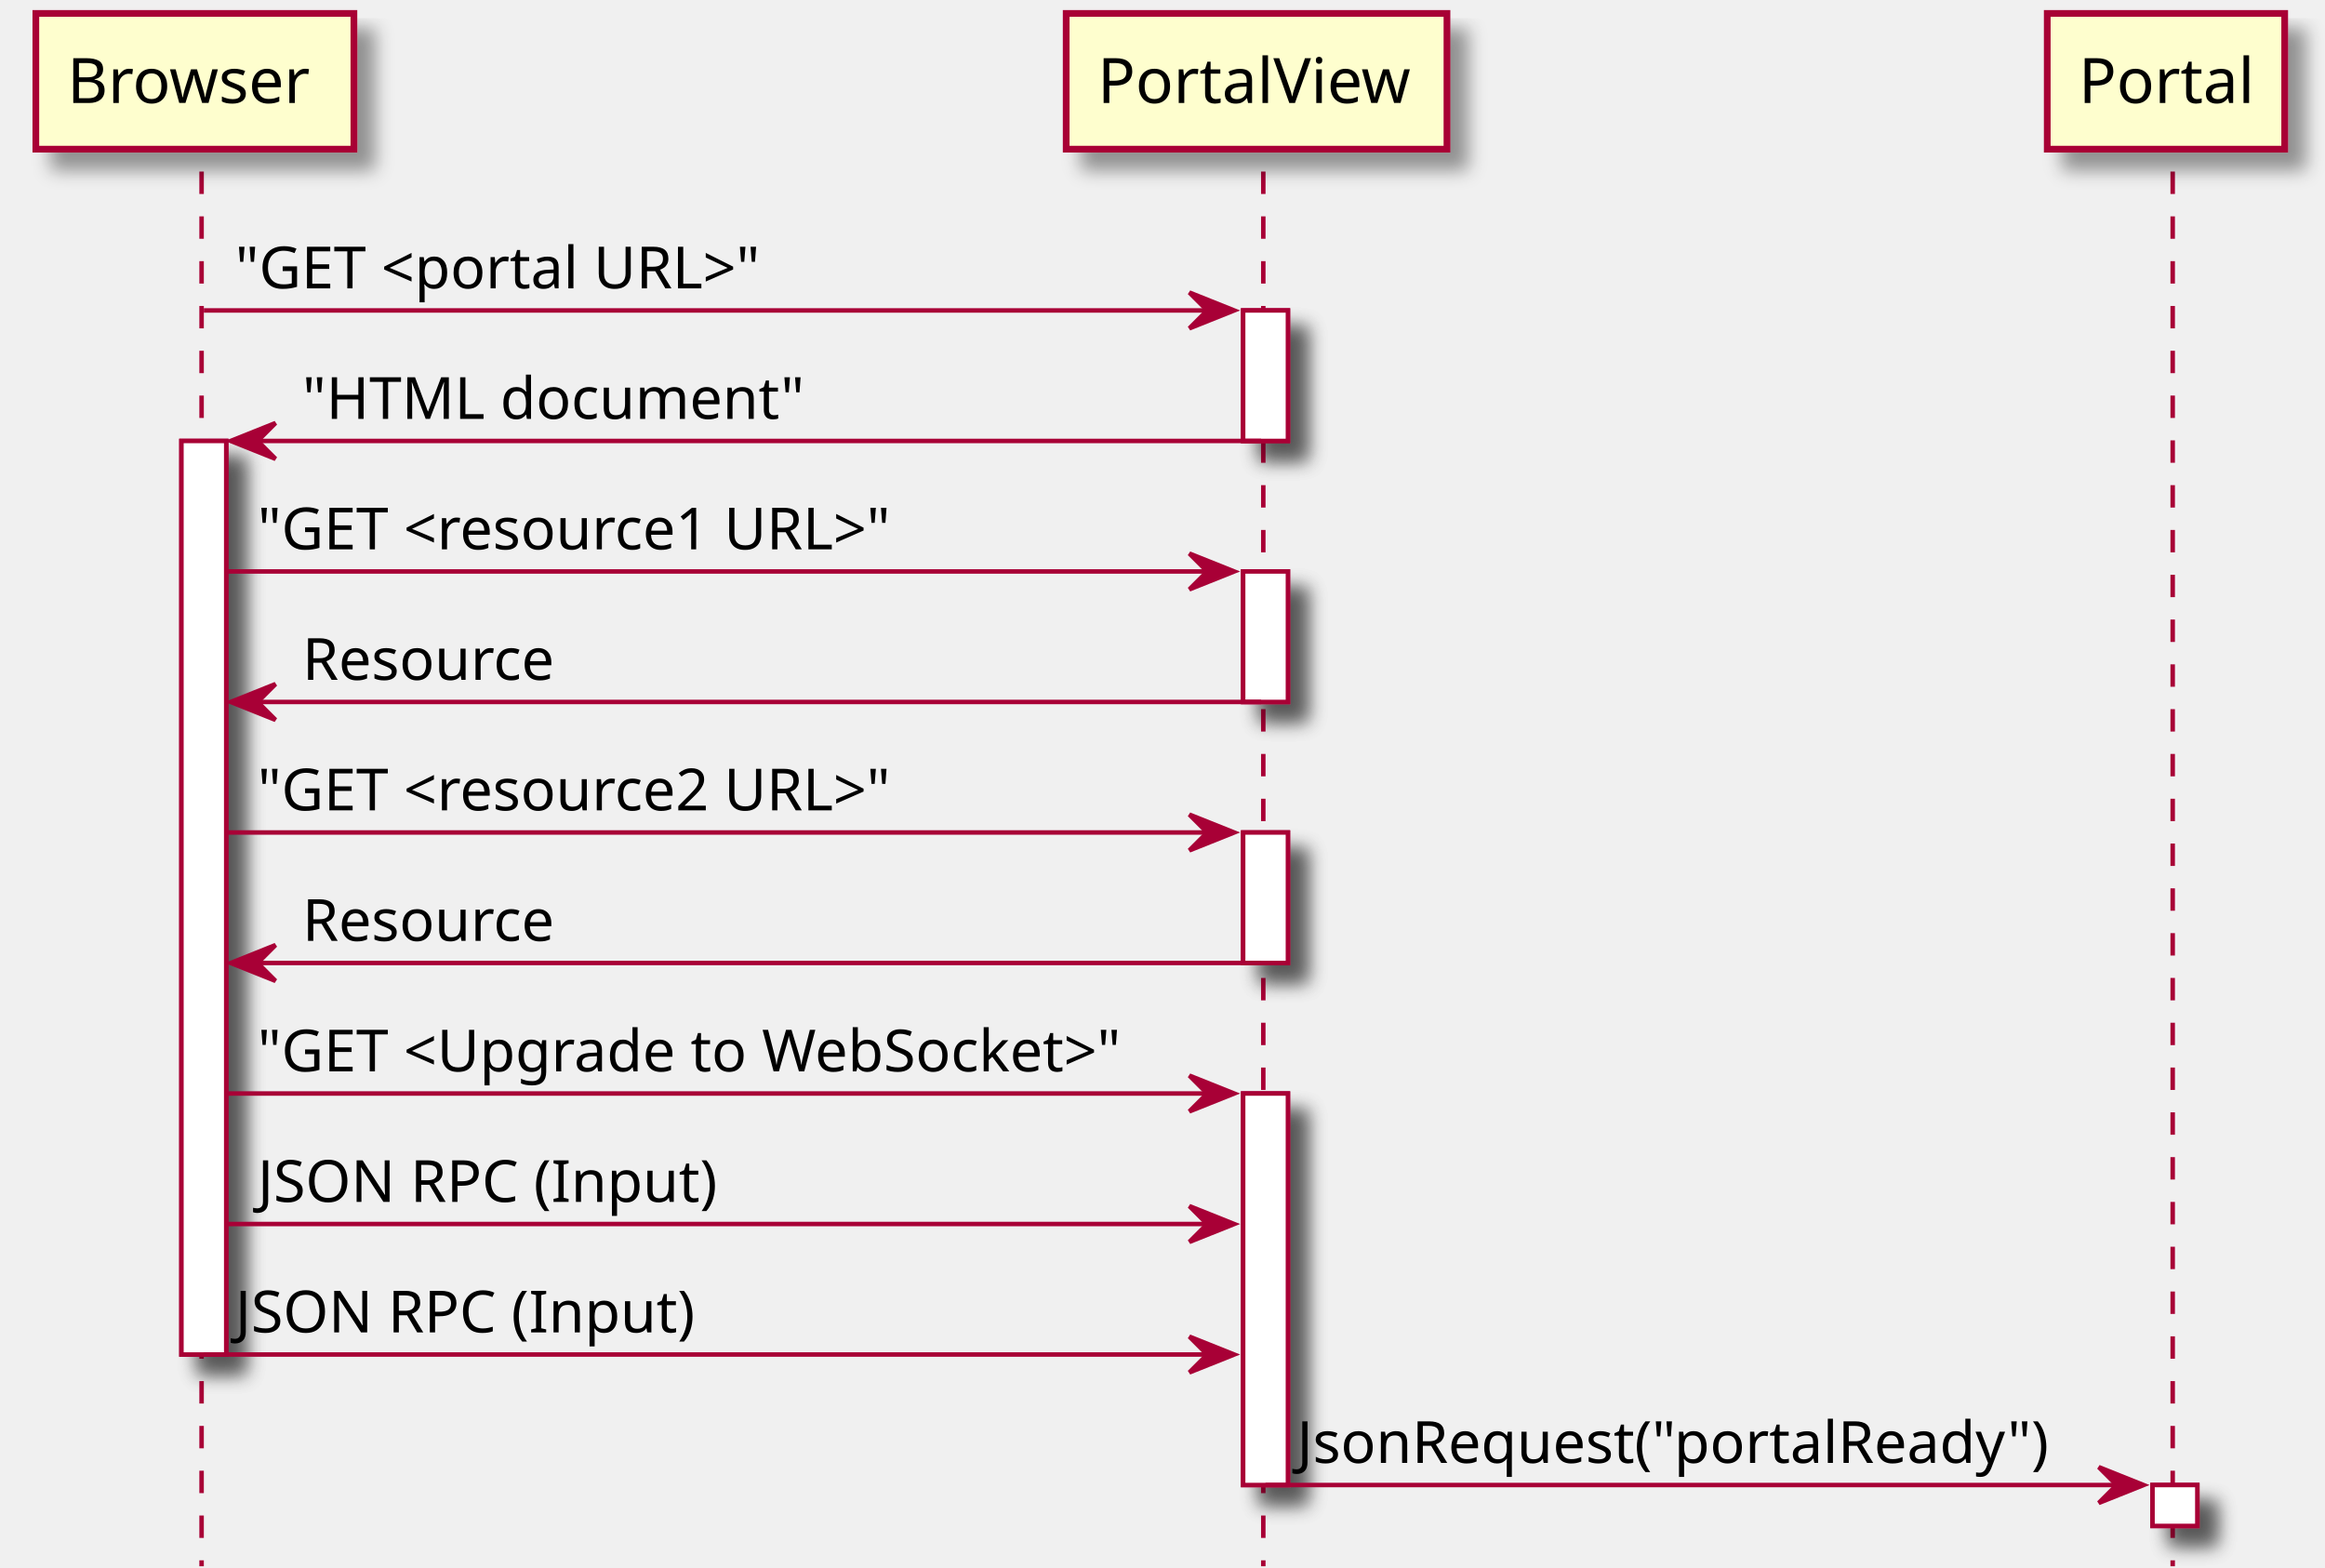
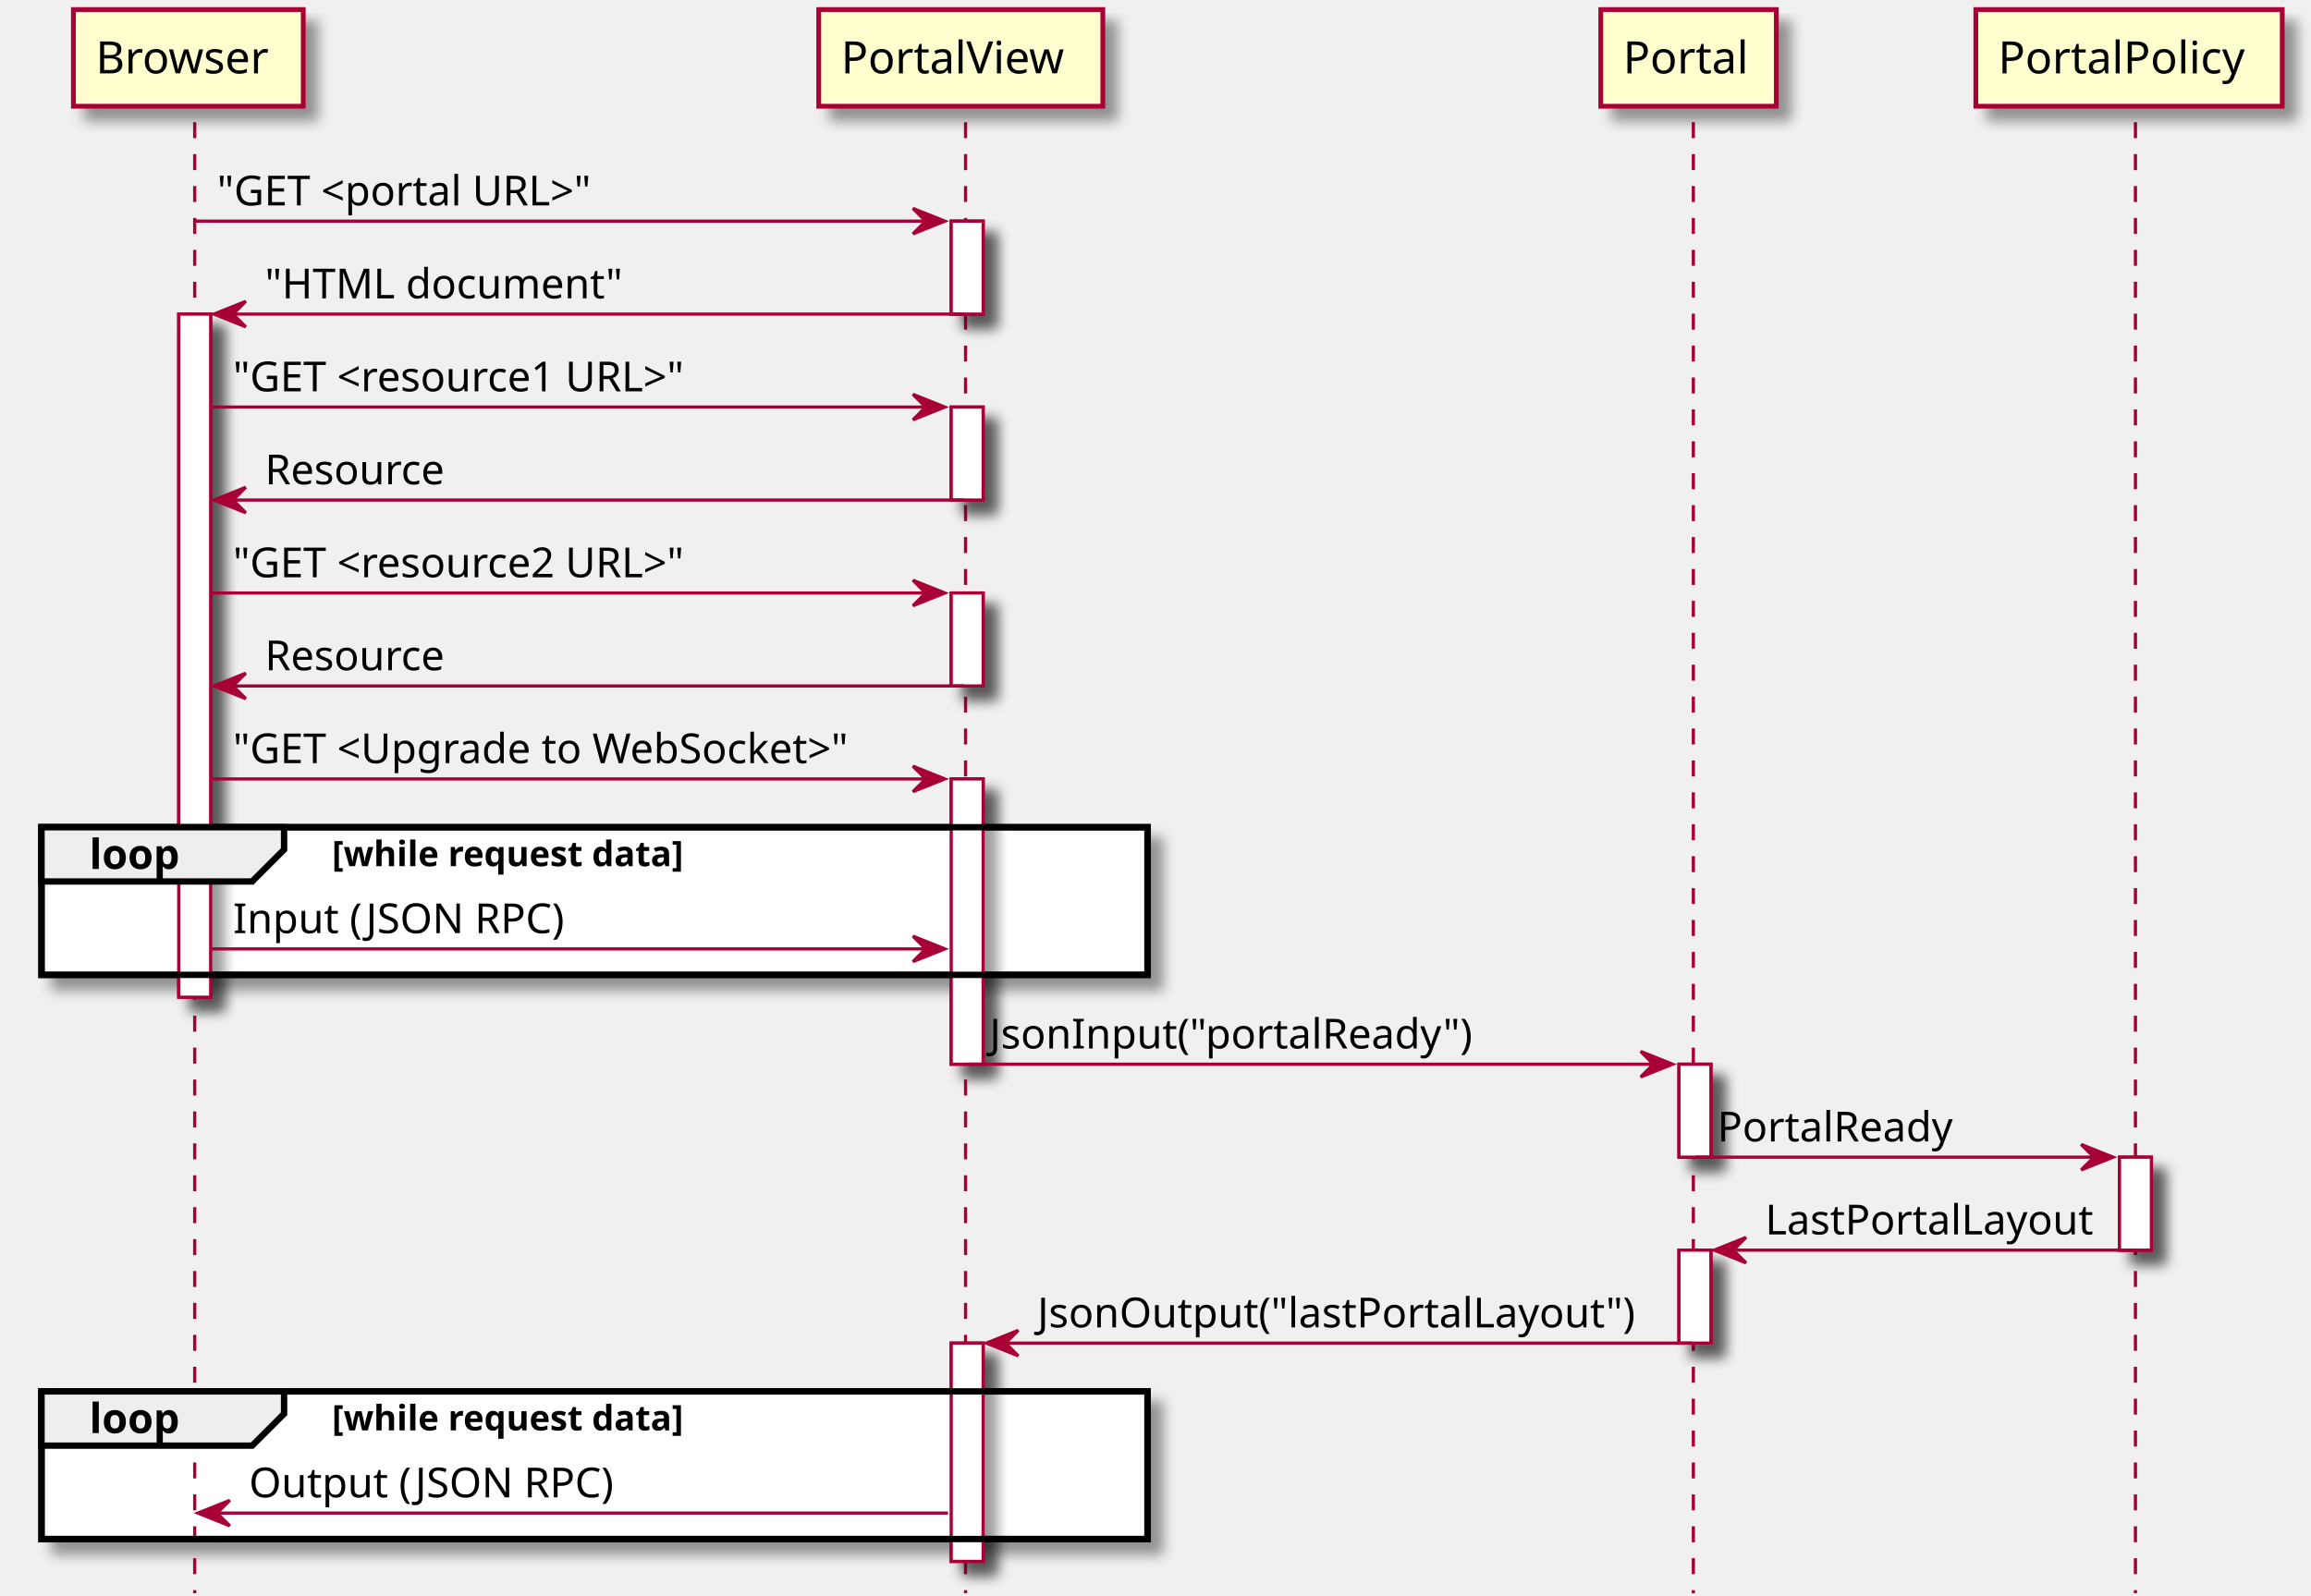
- <svg xmlns="http://www.w3.org/2000/svg" contentScriptType="application/ecmascript" contentStyleType="text/css" height="350px" preserveAspectRatio="none" style="width:519px;height:350px;" version="1.1" viewBox="0 0 519 350" width="519px" zoomAndPan="magnify">
+ <svg xmlns="http://www.w3.org/2000/svg" contentScriptType="application/ecmascript" contentStyleType="text/css" height="500px" preserveAspectRatio="none" style="width:724px;height:500px;" version="1.1" viewBox="0 0 724 500" width="724px" zoomAndPan="magnify">
  <defs>
-     <filter height="300%" id="fj6wzh5" width="300%" x="-1" y="-1">
+     <filter height="300%" id="fsmbhtw" width="300%" x="-1" y="-1">
      <feGaussianBlur result="blurOut" stdDeviation="2.0" />
      <feColorMatrix in="blurOut" result="blurOut2" type="matrix" values="0 0 0 0 0 0 0 0 0 0 0 0 0 0 0 0 0 0 .4 0" />
      <feOffset dx="4.0" dy="4.0" in="blurOut2" result="blurOut3" />
      <feBlend in="SourceGraphic" in2="blurOut3" mode="normal" />
    </filter>
  </defs>
  <g>
-     <rect fill="#FFFFFF" filter="url(#fj6wzh5)" height="203.93" style="stroke: #A80036; stroke-width: 1.0;" width="10" x="40.5" y="98.43" />
-     <rect fill="#FFFFFF" filter="url(#fj6wzh5)" height="29.133" style="stroke: #A80036; stroke-width: 1.0;" width="10" x="277.5" y="69.297" />
-     <rect fill="#FFFFFF" filter="url(#fj6wzh5)" height="29.133" style="stroke: #A80036; stroke-width: 1.0;" width="10" x="277.5" y="127.562" />
-     <rect fill="#FFFFFF" filter="url(#fj6wzh5)" height="29.133" style="stroke: #A80036; stroke-width: 1.0;" width="10" x="277.5" y="185.828" />
-     <rect fill="#FFFFFF" filter="url(#fj6wzh5)" height="87.398" style="stroke: #A80036; stroke-width: 1.0;" width="10" x="277.5" y="244.094" />
-     <rect fill="#FFFFFF" filter="url(#fj6wzh5)" height="9.133" style="stroke: #A80036; stroke-width: 1.0;" width="10" x="480.5" y="331.492" />
-     <line style="stroke: #A80036; stroke-width: 1.0; stroke-dasharray: 5.0,5.0;" x1="45" x2="45" y1="38.297" y2="349.625" />
-     <line style="stroke: #A80036; stroke-width: 1.0; stroke-dasharray: 5.0,5.0;" x1="282" x2="282" y1="38.297" y2="349.625" />
-     <line style="stroke: #A80036; stroke-width: 1.0; stroke-dasharray: 5.0,5.0;" x1="485" x2="485" y1="38.297" y2="349.625" />
-     <rect fill="#FEFECE" filter="url(#fj6wzh5)" height="30.297" style="stroke: #A80036; stroke-width: 1.5;" width="71" x="8" y="3" />
-     <text fill="#000000" font-family="sans-serif" font-size="14" lengthAdjust="spacingAndGlyphs" textLength="57" x="15" y="22.995">Browser</text>
-     <rect fill="#FEFECE" filter="url(#fj6wzh5)" height="30.297" style="stroke: #A80036; stroke-width: 1.5;" width="85" x="238" y="3" />
-     <text fill="#000000" font-family="sans-serif" font-size="14" lengthAdjust="spacingAndGlyphs" textLength="71" x="245" y="22.995">PortalView</text>
-     <rect fill="#FEFECE" filter="url(#fj6wzh5)" height="30.297" style="stroke: #A80036; stroke-width: 1.5;" width="53" x="457" y="3" />
-     <text fill="#000000" font-family="sans-serif" font-size="14" lengthAdjust="spacingAndGlyphs" textLength="39" x="464" y="22.995">Portal</text>
-     <rect fill="#FFFFFF" filter="url(#fj6wzh5)" height="203.93" style="stroke: #A80036; stroke-width: 1.0;" width="10" x="40.5" y="98.43" />
-     <rect fill="#FFFFFF" filter="url(#fj6wzh5)" height="29.133" style="stroke: #A80036; stroke-width: 1.0;" width="10" x="277.5" y="69.297" />
-     <rect fill="#FFFFFF" filter="url(#fj6wzh5)" height="29.133" style="stroke: #A80036; stroke-width: 1.0;" width="10" x="277.5" y="127.562" />
-     <rect fill="#FFFFFF" filter="url(#fj6wzh5)" height="29.133" style="stroke: #A80036; stroke-width: 1.0;" width="10" x="277.5" y="185.828" />
-     <rect fill="#FFFFFF" filter="url(#fj6wzh5)" height="87.398" style="stroke: #A80036; stroke-width: 1.0;" width="10" x="277.5" y="244.094" />
-     <rect fill="#FFFFFF" filter="url(#fj6wzh5)" height="9.133" style="stroke: #A80036; stroke-width: 1.0;" width="10" x="480.5" y="331.492" />
-     <polygon fill="#A80036" points="265.5,65.297,275.5,69.297,265.5,73.297,269.5,69.297" style="stroke: #A80036; stroke-width: 1.0;" />
-     <line style="stroke: #A80036; stroke-width: 1.0;" x1="45.5" x2="271.5" y1="69.297" y2="69.297" />
-     <text fill="#000000" font-family="sans-serif" font-size="13" lengthAdjust="spacingAndGlyphs" textLength="127" x="52.5" y="64.364">"GET &lt;portal URL&gt;"</text>
-     <polygon fill="#A80036" points="61.5,94.43,51.5,98.43,61.5,102.43,57.5,98.43" style="stroke: #A80036; stroke-width: 1.0;" />
-     <line style="stroke: #A80036; stroke-width: 1.0;" x1="55.5" x2="281.5" y1="98.43" y2="98.43" />
-     <text fill="#000000" font-family="sans-serif" font-size="13" lengthAdjust="spacingAndGlyphs" textLength="114" x="67.5" y="93.497">"HTML document"</text>
-     <polygon fill="#A80036" points="265.5,123.562,275.5,127.562,265.5,131.562,269.5,127.562" style="stroke: #A80036; stroke-width: 1.0;" />
-     <line style="stroke: #A80036; stroke-width: 1.0;" x1="50.5" x2="271.5" y1="127.562" y2="127.562" />
-     <text fill="#000000" font-family="sans-serif" font-size="13" lengthAdjust="spacingAndGlyphs" textLength="154" x="57.5" y="122.629">"GET &lt;resource1 URL&gt;"</text>
-     <polygon fill="#A80036" points="61.5,152.695,51.5,156.695,61.5,160.695,57.5,156.695" style="stroke: #A80036; stroke-width: 1.0;" />
-     <line style="stroke: #A80036; stroke-width: 1.0;" x1="55.5" x2="281.5" y1="156.695" y2="156.695" />
-     <text fill="#000000" font-family="sans-serif" font-size="13" lengthAdjust="spacingAndGlyphs" textLength="59" x="67.5" y="151.762">Resource</text>
-     <polygon fill="#A80036" points="265.5,181.828,275.5,185.828,265.5,189.828,269.5,185.828" style="stroke: #A80036; stroke-width: 1.0;" />
-     <line style="stroke: #A80036; stroke-width: 1.0;" x1="50.5" x2="271.5" y1="185.828" y2="185.828" />
-     <text fill="#000000" font-family="sans-serif" font-size="13" lengthAdjust="spacingAndGlyphs" textLength="154" x="57.5" y="180.895">"GET &lt;resource2 URL&gt;"</text>
-     <polygon fill="#A80036" points="61.5,210.961,51.5,214.961,61.5,218.961,57.5,214.961" style="stroke: #A80036; stroke-width: 1.0;" />
-     <line style="stroke: #A80036; stroke-width: 1.0;" x1="55.5" x2="281.5" y1="214.961" y2="214.961" />
-     <text fill="#000000" font-family="sans-serif" font-size="13" lengthAdjust="spacingAndGlyphs" textLength="59" x="67.5" y="210.028">Resource</text>
-     <polygon fill="#A80036" points="265.5,240.094,275.5,244.094,265.5,248.094,269.5,244.094" style="stroke: #A80036; stroke-width: 1.0;" />
-     <line style="stroke: #A80036; stroke-width: 1.0;" x1="50.5" x2="271.5" y1="244.094" y2="244.094" />
-     <text fill="#000000" font-family="sans-serif" font-size="13" lengthAdjust="spacingAndGlyphs" textLength="208" x="57.5" y="239.161">"GET &lt;Upgrade to WebSocket&gt;"</text>
-     <polygon fill="#A80036" points="265.5,269.227,275.5,273.227,265.5,277.227,269.5,273.227" style="stroke: #A80036; stroke-width: 1.0;" />
-     <line style="stroke: #A80036; stroke-width: 1.0;" x1="50.5" x2="271.5" y1="273.227" y2="273.227" />
-     <text fill="#000000" font-family="sans-serif" font-size="13" lengthAdjust="spacingAndGlyphs" textLength="107" x="57.5" y="268.293">JSON RPC (Input)</text>
-     <polygon fill="#A80036" points="265.5,298.359,275.5,302.359,265.5,306.359,269.5,302.359" style="stroke: #A80036; stroke-width: 1.0;" />
-     <line style="stroke: #A80036; stroke-width: 1.0;" x1="45.5" x2="271.5" y1="302.359" y2="302.359" />
-     <text fill="#000000" font-family="sans-serif" font-size="13" lengthAdjust="spacingAndGlyphs" textLength="107" x="52.5" y="297.426">JSON RPC (Input)</text>
-     <polygon fill="#A80036" points="468.5,327.492,478.5,331.492,468.5,335.492,472.5,331.492" style="stroke: #A80036; stroke-width: 1.0;" />
-     <line style="stroke: #A80036; stroke-width: 1.0;" x1="282.5" x2="474.5" y1="331.492" y2="331.492" />
-     <text fill="#000000" font-family="sans-serif" font-size="13" lengthAdjust="spacingAndGlyphs" textLength="174" x="289.5" y="326.559">JsonRequest("portalReady")</text>
+     <rect fill="#FFFFFF" filter="url(#fsmbhtw)" height="214.062" style="stroke: #A80036; stroke-width: 1.0;" width="10" x="56" y="98.43" />
+     <rect fill="#FFFFFF" filter="url(#fsmbhtw)" height="29.133" style="stroke: #A80036; stroke-width: 1.0;" width="10" x="298" y="69.297" />
+     <rect fill="#FFFFFF" filter="url(#fsmbhtw)" height="29.133" style="stroke: #A80036; stroke-width: 1.0;" width="10" x="298" y="127.562" />
+     <rect fill="#FFFFFF" filter="url(#fsmbhtw)" height="29.133" style="stroke: #A80036; stroke-width: 1.0;" width="10" x="298" y="185.828" />
+     <rect fill="#FFFFFF" filter="url(#fsmbhtw)" height="89.398" style="stroke: #A80036; stroke-width: 1.0;" width="10" x="298" y="244.094" />
+     <rect fill="#FFFFFF" filter="url(#fsmbhtw)" height="68.398" style="stroke: #A80036; stroke-width: 1.0;" width="10" x="298" y="420.891" />
+     <rect fill="#FFFFFF" filter="url(#fsmbhtw)" height="29.133" style="stroke: #A80036; stroke-width: 1.0;" width="10" x="526" y="333.492" />
+     <rect fill="#FFFFFF" filter="url(#fsmbhtw)" height="29.133" style="stroke: #A80036; stroke-width: 1.0;" width="10" x="526" y="391.758" />
+     <rect fill="#FFFFFF" filter="url(#fsmbhtw)" height="29.133" style="stroke: #A80036; stroke-width: 1.0;" width="10" x="664" y="362.625" />
+     <rect fill="#FFFFFF" filter="url(#fsmbhtw)" height="46.266" style="stroke: #000000; stroke-width: 2.0;" width="346.5" x="13" y="259.227" />
+     <rect fill="#FFFFFF" filter="url(#fsmbhtw)" height="46.266" style="stroke: #000000; stroke-width: 2.0;" width="346.5" x="13" y="436.023" />
+     <line style="stroke: #A80036; stroke-width: 1.0; stroke-dasharray: 5.0,5.0;" x1="61" x2="61" y1="38.297" y2="499.289" />
+     <line style="stroke: #A80036; stroke-width: 1.0; stroke-dasharray: 5.0,5.0;" x1="302.5" x2="302.5" y1="38.297" y2="499.289" />
+     <line style="stroke: #A80036; stroke-width: 1.0; stroke-dasharray: 5.0,5.0;" x1="530.5" x2="530.5" y1="38.297" y2="499.289" />
+     <line style="stroke: #A80036; stroke-width: 1.0; stroke-dasharray: 5.0,5.0;" x1="669" x2="669" y1="38.297" y2="499.289" />
+     <rect fill="#FEFECE" filter="url(#fsmbhtw)" height="30.297" style="stroke: #A80036; stroke-width: 1.5;" width="72" x="23" y="3" />
+     <text fill="#000000" font-family="sans-serif" font-size="14" lengthAdjust="spacingAndGlyphs" textLength="58" x="30" y="22.995">Browser</text>
+     <rect fill="#FEFECE" filter="url(#fsmbhtw)" height="30.297" style="stroke: #A80036; stroke-width: 1.5;" width="89" x="256.5" y="3" />
+     <text fill="#000000" font-family="sans-serif" font-size="14" lengthAdjust="spacingAndGlyphs" textLength="75" x="263.5" y="22.995">PortalView</text>
+     <rect fill="#FEFECE" filter="url(#fsmbhtw)" height="30.297" style="stroke: #A80036; stroke-width: 1.5;" width="55" x="501.5" y="3" />
+     <text fill="#000000" font-family="sans-serif" font-size="14" lengthAdjust="spacingAndGlyphs" textLength="41" x="508.5" y="22.995">Portal</text>
+     <rect fill="#FEFECE" filter="url(#fsmbhtw)" height="30.297" style="stroke: #A80036; stroke-width: 1.5;" width="96" x="619" y="3" />
+     <text fill="#000000" font-family="sans-serif" font-size="14" lengthAdjust="spacingAndGlyphs" textLength="82" x="626" y="22.995">PortalPolicy</text>
+     <rect fill="#FFFFFF" filter="url(#fsmbhtw)" height="214.062" style="stroke: #A80036; stroke-width: 1.0;" width="10" x="56" y="98.43" />
+     <rect fill="#FFFFFF" filter="url(#fsmbhtw)" height="29.133" style="stroke: #A80036; stroke-width: 1.0;" width="10" x="298" y="69.297" />
+     <rect fill="#FFFFFF" filter="url(#fsmbhtw)" height="29.133" style="stroke: #A80036; stroke-width: 1.0;" width="10" x="298" y="127.562" />
+     <rect fill="#FFFFFF" filter="url(#fsmbhtw)" height="29.133" style="stroke: #A80036; stroke-width: 1.0;" width="10" x="298" y="185.828" />
+     <rect fill="#FFFFFF" filter="url(#fsmbhtw)" height="89.398" style="stroke: #A80036; stroke-width: 1.0;" width="10" x="298" y="244.094" />
+     <rect fill="#FFFFFF" filter="url(#fsmbhtw)" height="68.398" style="stroke: #A80036; stroke-width: 1.0;" width="10" x="298" y="420.891" />
+     <rect fill="#FFFFFF" filter="url(#fsmbhtw)" height="29.133" style="stroke: #A80036; stroke-width: 1.0;" width="10" x="526" y="333.492" />
+     <rect fill="#FFFFFF" filter="url(#fsmbhtw)" height="29.133" style="stroke: #A80036; stroke-width: 1.0;" width="10" x="526" y="391.758" />
+     <rect fill="#FFFFFF" filter="url(#fsmbhtw)" height="29.133" style="stroke: #A80036; stroke-width: 1.0;" width="10" x="664" y="362.625" />
+     <polygon fill="#A80036" points="286,65.297,296,69.297,286,73.297,290,69.297" style="stroke: #A80036; stroke-width: 1.0;" />
+     <line style="stroke: #A80036; stroke-width: 1.0;" x1="61" x2="292" y1="69.297" y2="69.297" />
+     <text fill="#000000" font-family="sans-serif" font-size="13" lengthAdjust="spacingAndGlyphs" textLength="132" x="68" y="64.364">"GET &lt;portal URL&gt;"</text>
+     <polygon fill="#A80036" points="77,94.43,67,98.43,77,102.43,73,98.43" style="stroke: #A80036; stroke-width: 1.0;" />
+     <line style="stroke: #A80036; stroke-width: 1.0;" x1="71" x2="302" y1="98.43" y2="98.43" />
+     <text fill="#000000" font-family="sans-serif" font-size="13" lengthAdjust="spacingAndGlyphs" textLength="117" x="83" y="93.497">"HTML document"</text>
+     <polygon fill="#A80036" points="286,123.562,296,127.562,286,131.562,290,127.562" style="stroke: #A80036; stroke-width: 1.0;" />
+     <line style="stroke: #A80036; stroke-width: 1.0;" x1="66" x2="292" y1="127.562" y2="127.562" />
+     <text fill="#000000" font-family="sans-serif" font-size="13" lengthAdjust="spacingAndGlyphs" textLength="158" x="73" y="122.629">"GET &lt;resource1 URL&gt;"</text>
+     <polygon fill="#A80036" points="77,152.695,67,156.695,77,160.695,73,156.695" style="stroke: #A80036; stroke-width: 1.0;" />
+     <line style="stroke: #A80036; stroke-width: 1.0;" x1="71" x2="302" y1="156.695" y2="156.695" />
+     <text fill="#000000" font-family="sans-serif" font-size="13" lengthAdjust="spacingAndGlyphs" textLength="60" x="83" y="151.762">Resource</text>
+     <polygon fill="#A80036" points="286,181.828,296,185.828,286,189.828,290,185.828" style="stroke: #A80036; stroke-width: 1.0;" />
+     <line style="stroke: #A80036; stroke-width: 1.0;" x1="66" x2="292" y1="185.828" y2="185.828" />
+     <text fill="#000000" font-family="sans-serif" font-size="13" lengthAdjust="spacingAndGlyphs" textLength="158" x="73" y="180.895">"GET &lt;resource2 URL&gt;"</text>
+     <polygon fill="#A80036" points="77,210.961,67,214.961,77,218.961,73,214.961" style="stroke: #A80036; stroke-width: 1.0;" />
+     <line style="stroke: #A80036; stroke-width: 1.0;" x1="71" x2="302" y1="214.961" y2="214.961" />
+     <text fill="#000000" font-family="sans-serif" font-size="13" lengthAdjust="spacingAndGlyphs" textLength="60" x="83" y="210.028">Resource</text>
+     <polygon fill="#A80036" points="286,240.094,296,244.094,286,248.094,290,244.094" style="stroke: #A80036; stroke-width: 1.0;" />
+     <line style="stroke: #A80036; stroke-width: 1.0;" x1="66" x2="292" y1="244.094" y2="244.094" />
+     <text fill="#000000" font-family="sans-serif" font-size="13" lengthAdjust="spacingAndGlyphs" textLength="213" x="73" y="239.161">"GET &lt;Upgrade to WebSocket&gt;"</text>
+     <rect fill="none" height="46.266" style="stroke: #000000; stroke-width: 2.0;" width="346.5" x="13" y="259.227" />
+     <polygon fill="#EEEEEE" points="13,259.227,89,259.227,89,266.227,79,276.227,13,276.227,13,259.227" style="stroke: #000000; stroke-width: 2.0;" />
+     <text fill="#000000" font-family="sans-serif" font-size="13" font-weight="bold" lengthAdjust="spacingAndGlyphs" textLength="31" x="28" y="272.293">loop</text>
+     <text fill="#000000" font-family="sans-serif" font-size="11" font-weight="bold" lengthAdjust="spacingAndGlyphs" textLength="125" x="104" y="271.437">[while request data]</text>
+     <polygon fill="#A80036" points="286,293.359,296,297.359,286,301.359,290,297.359" style="stroke: #A80036; stroke-width: 1.0;" />
+     <line style="stroke: #A80036; stroke-width: 1.0;" x1="66" x2="292" y1="297.359" y2="297.359" />
+     <text fill="#000000" font-family="sans-serif" font-size="13" lengthAdjust="spacingAndGlyphs" textLength="109" x="73" y="292.426">Input (JSON RPC)</text>
+     <polygon fill="#A80036" points="514,329.492,524,333.492,514,337.492,518,333.492" style="stroke: #A80036; stroke-width: 1.0;" />
+     <line style="stroke: #A80036; stroke-width: 1.0;" x1="303" x2="520" y1="333.492" y2="333.492" />
+     <text fill="#000000" font-family="sans-serif" font-size="13" lengthAdjust="spacingAndGlyphs" textLength="161" x="310" y="328.559">JsonInput("portalReady")</text>
+     <polygon fill="#A80036" points="652,358.625,662,362.625,652,366.625,656,362.625" style="stroke: #A80036; stroke-width: 1.0;" />
+     <line style="stroke: #A80036; stroke-width: 1.0;" x1="531" x2="658" y1="362.625" y2="362.625" />
+     <text fill="#000000" font-family="sans-serif" font-size="13" lengthAdjust="spacingAndGlyphs" textLength="79" x="538" y="357.692">PortalReady</text>
+     <polygon fill="#A80036" points="547,387.758,537,391.758,547,395.758,543,391.758" style="stroke: #A80036; stroke-width: 1.0;" />
+     <line style="stroke: #A80036; stroke-width: 1.0;" x1="541" x2="668" y1="391.758" y2="391.758" />
+     <text fill="#000000" font-family="sans-serif" font-size="13" lengthAdjust="spacingAndGlyphs" textLength="109" x="553" y="386.825">LastPortalLayout</text>
+     <polygon fill="#A80036" points="319,416.891,309,420.891,319,424.891,315,420.891" style="stroke: #A80036; stroke-width: 1.0;" />
+     <line style="stroke: #A80036; stroke-width: 1.0;" x1="313" x2="530" y1="420.891" y2="420.891" />
+     <text fill="#000000" font-family="sans-serif" font-size="13" lengthAdjust="spacingAndGlyphs" textLength="199" x="325" y="415.957">JsonOutput("lastPortalLayout")</text>
+     <rect fill="none" height="46.266" style="stroke: #000000; stroke-width: 2.0;" width="346.5" x="13" y="436.023" />
+     <polygon fill="#EEEEEE" points="13,436.023,89,436.023,89,443.023,79,453.023,13,453.023,13,436.023" style="stroke: #000000; stroke-width: 2.0;" />
+     <text fill="#000000" font-family="sans-serif" font-size="13" font-weight="bold" lengthAdjust="spacingAndGlyphs" textLength="31" x="28" y="449.09">loop</text>
+     <text fill="#000000" font-family="sans-serif" font-size="11" font-weight="bold" lengthAdjust="spacingAndGlyphs" textLength="125" x="104" y="448.234">[while request data]</text>
+     <polygon fill="#A80036" points="72,470.156,62,474.156,72,478.156,68,474.156" style="stroke: #A80036; stroke-width: 1.0;" />
+     <line style="stroke: #A80036; stroke-width: 1.0;" x1="66" x2="297" y1="474.156" y2="474.156" />
+     <text fill="#000000" font-family="sans-serif" font-size="13" lengthAdjust="spacingAndGlyphs" textLength="120" x="78" y="469.223">Output (JSON RPC)</text>
  </g>
</svg>
